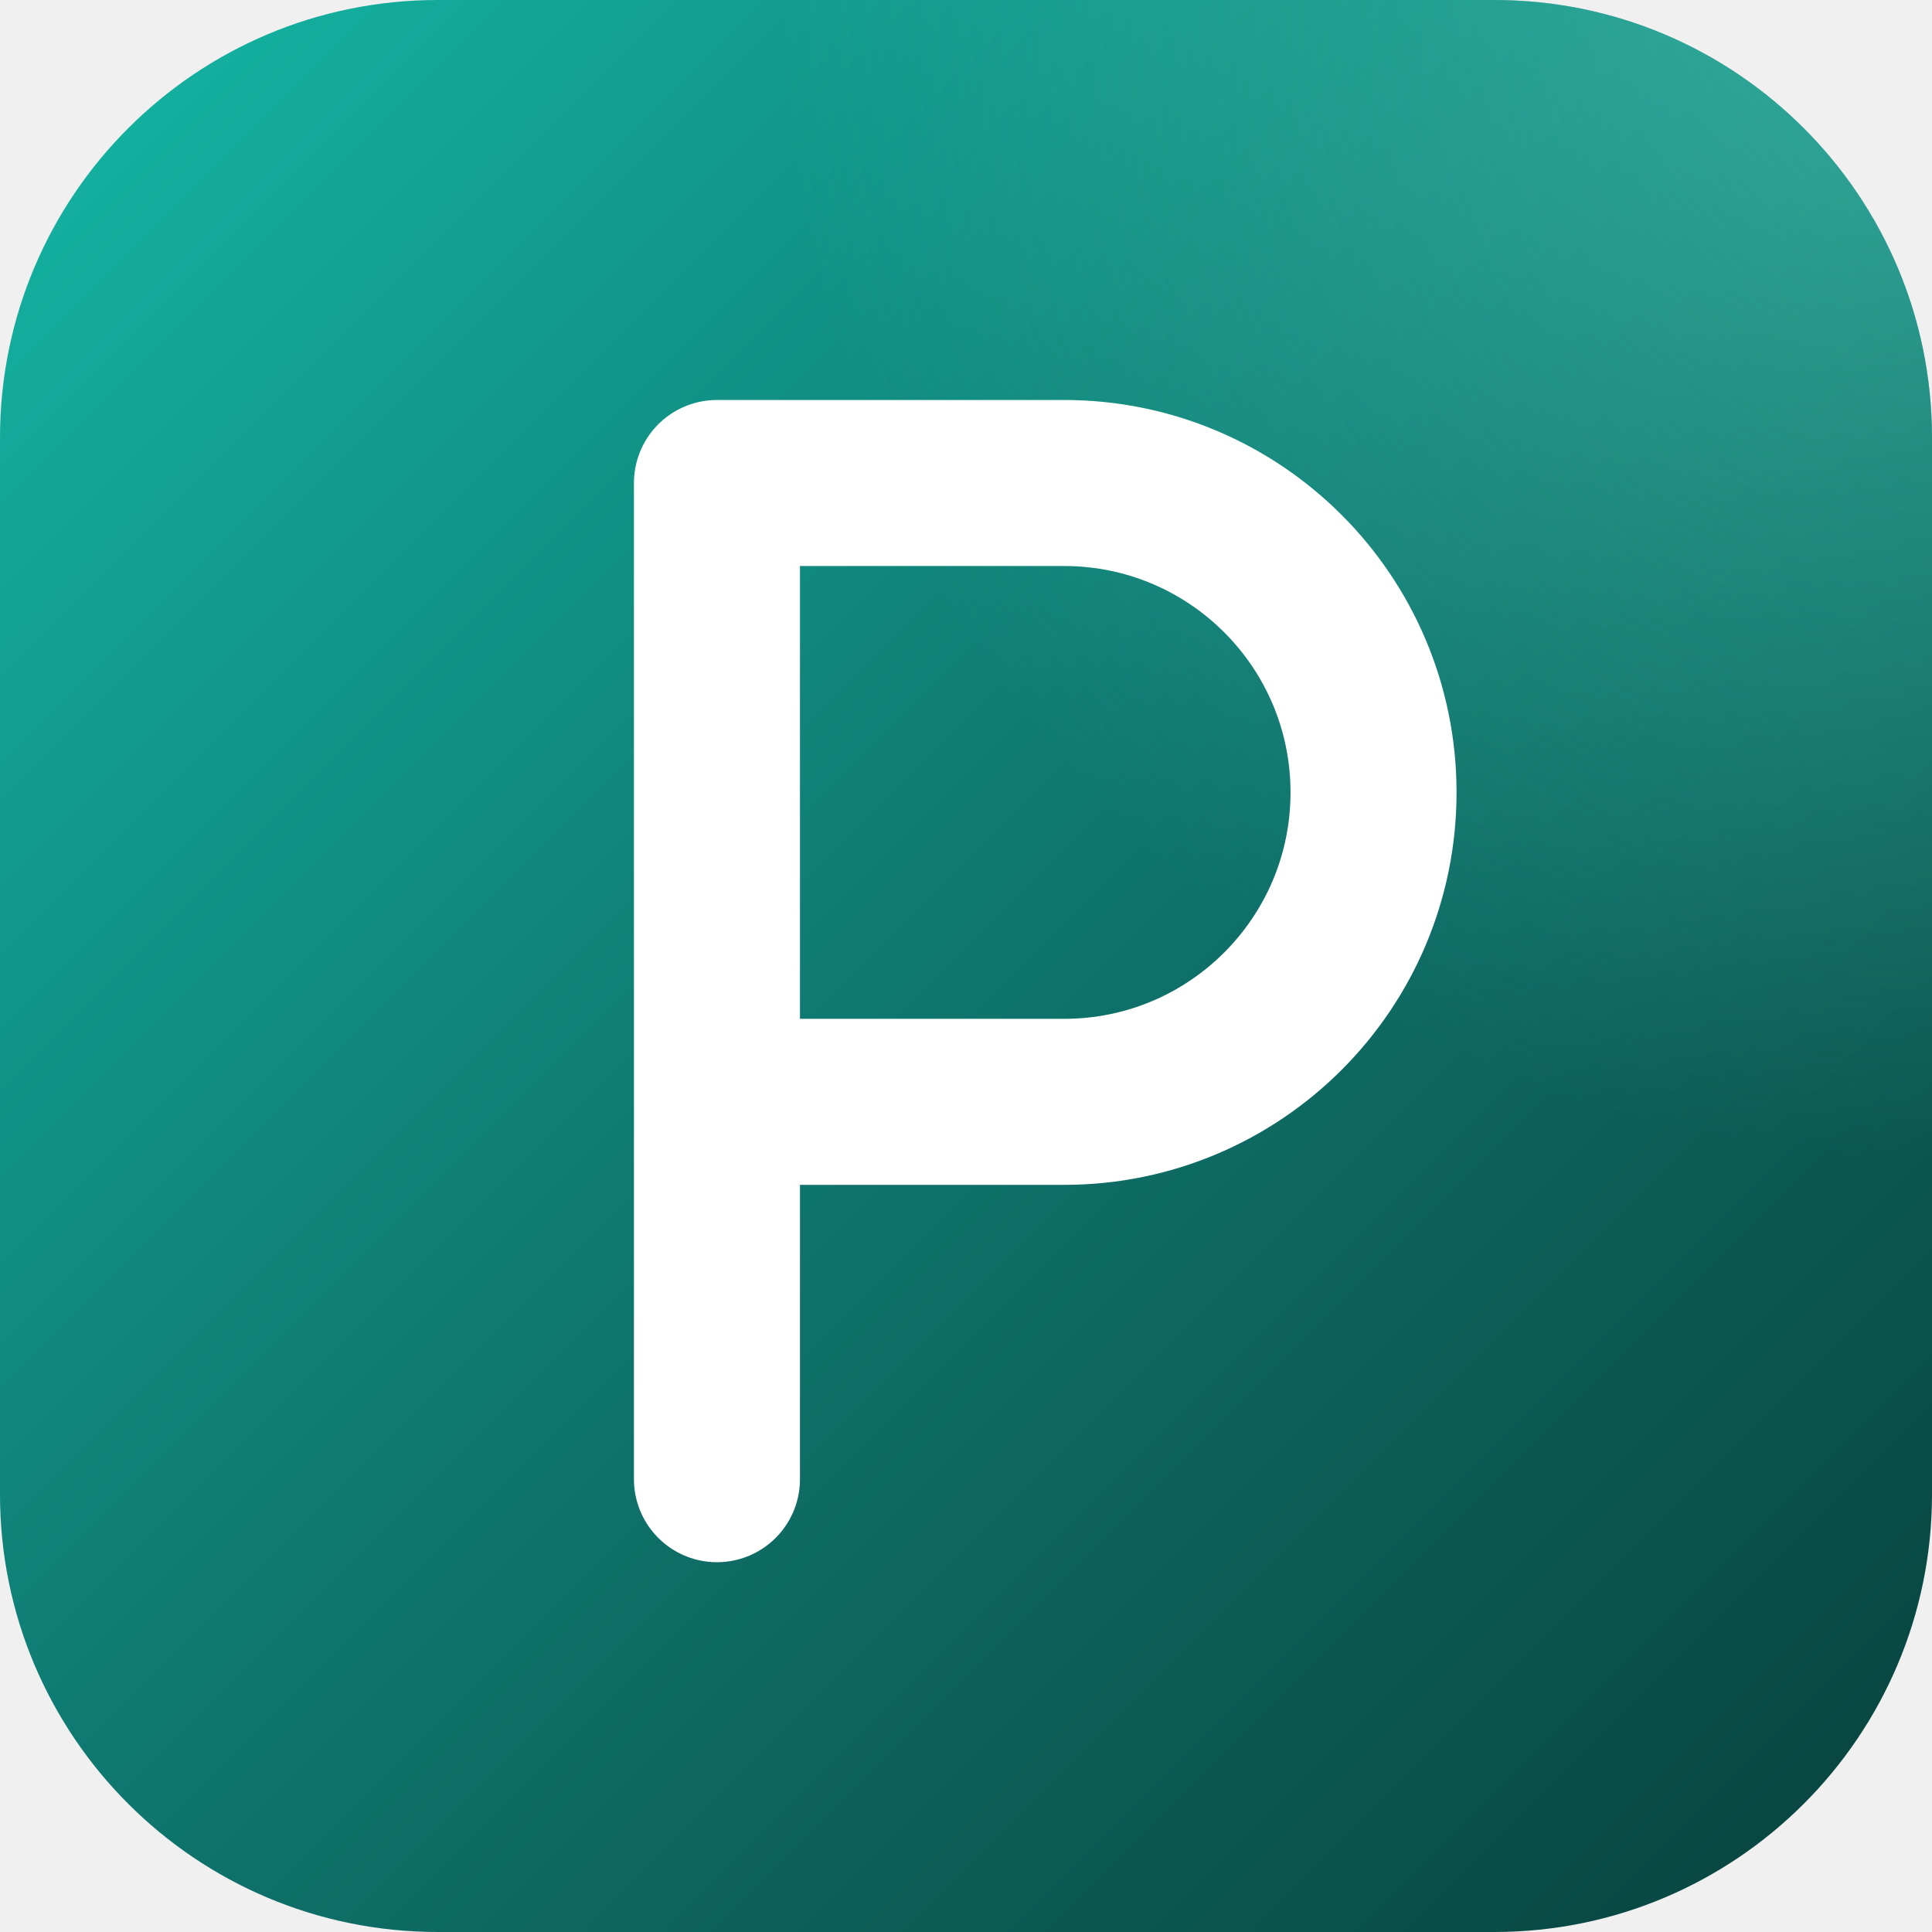
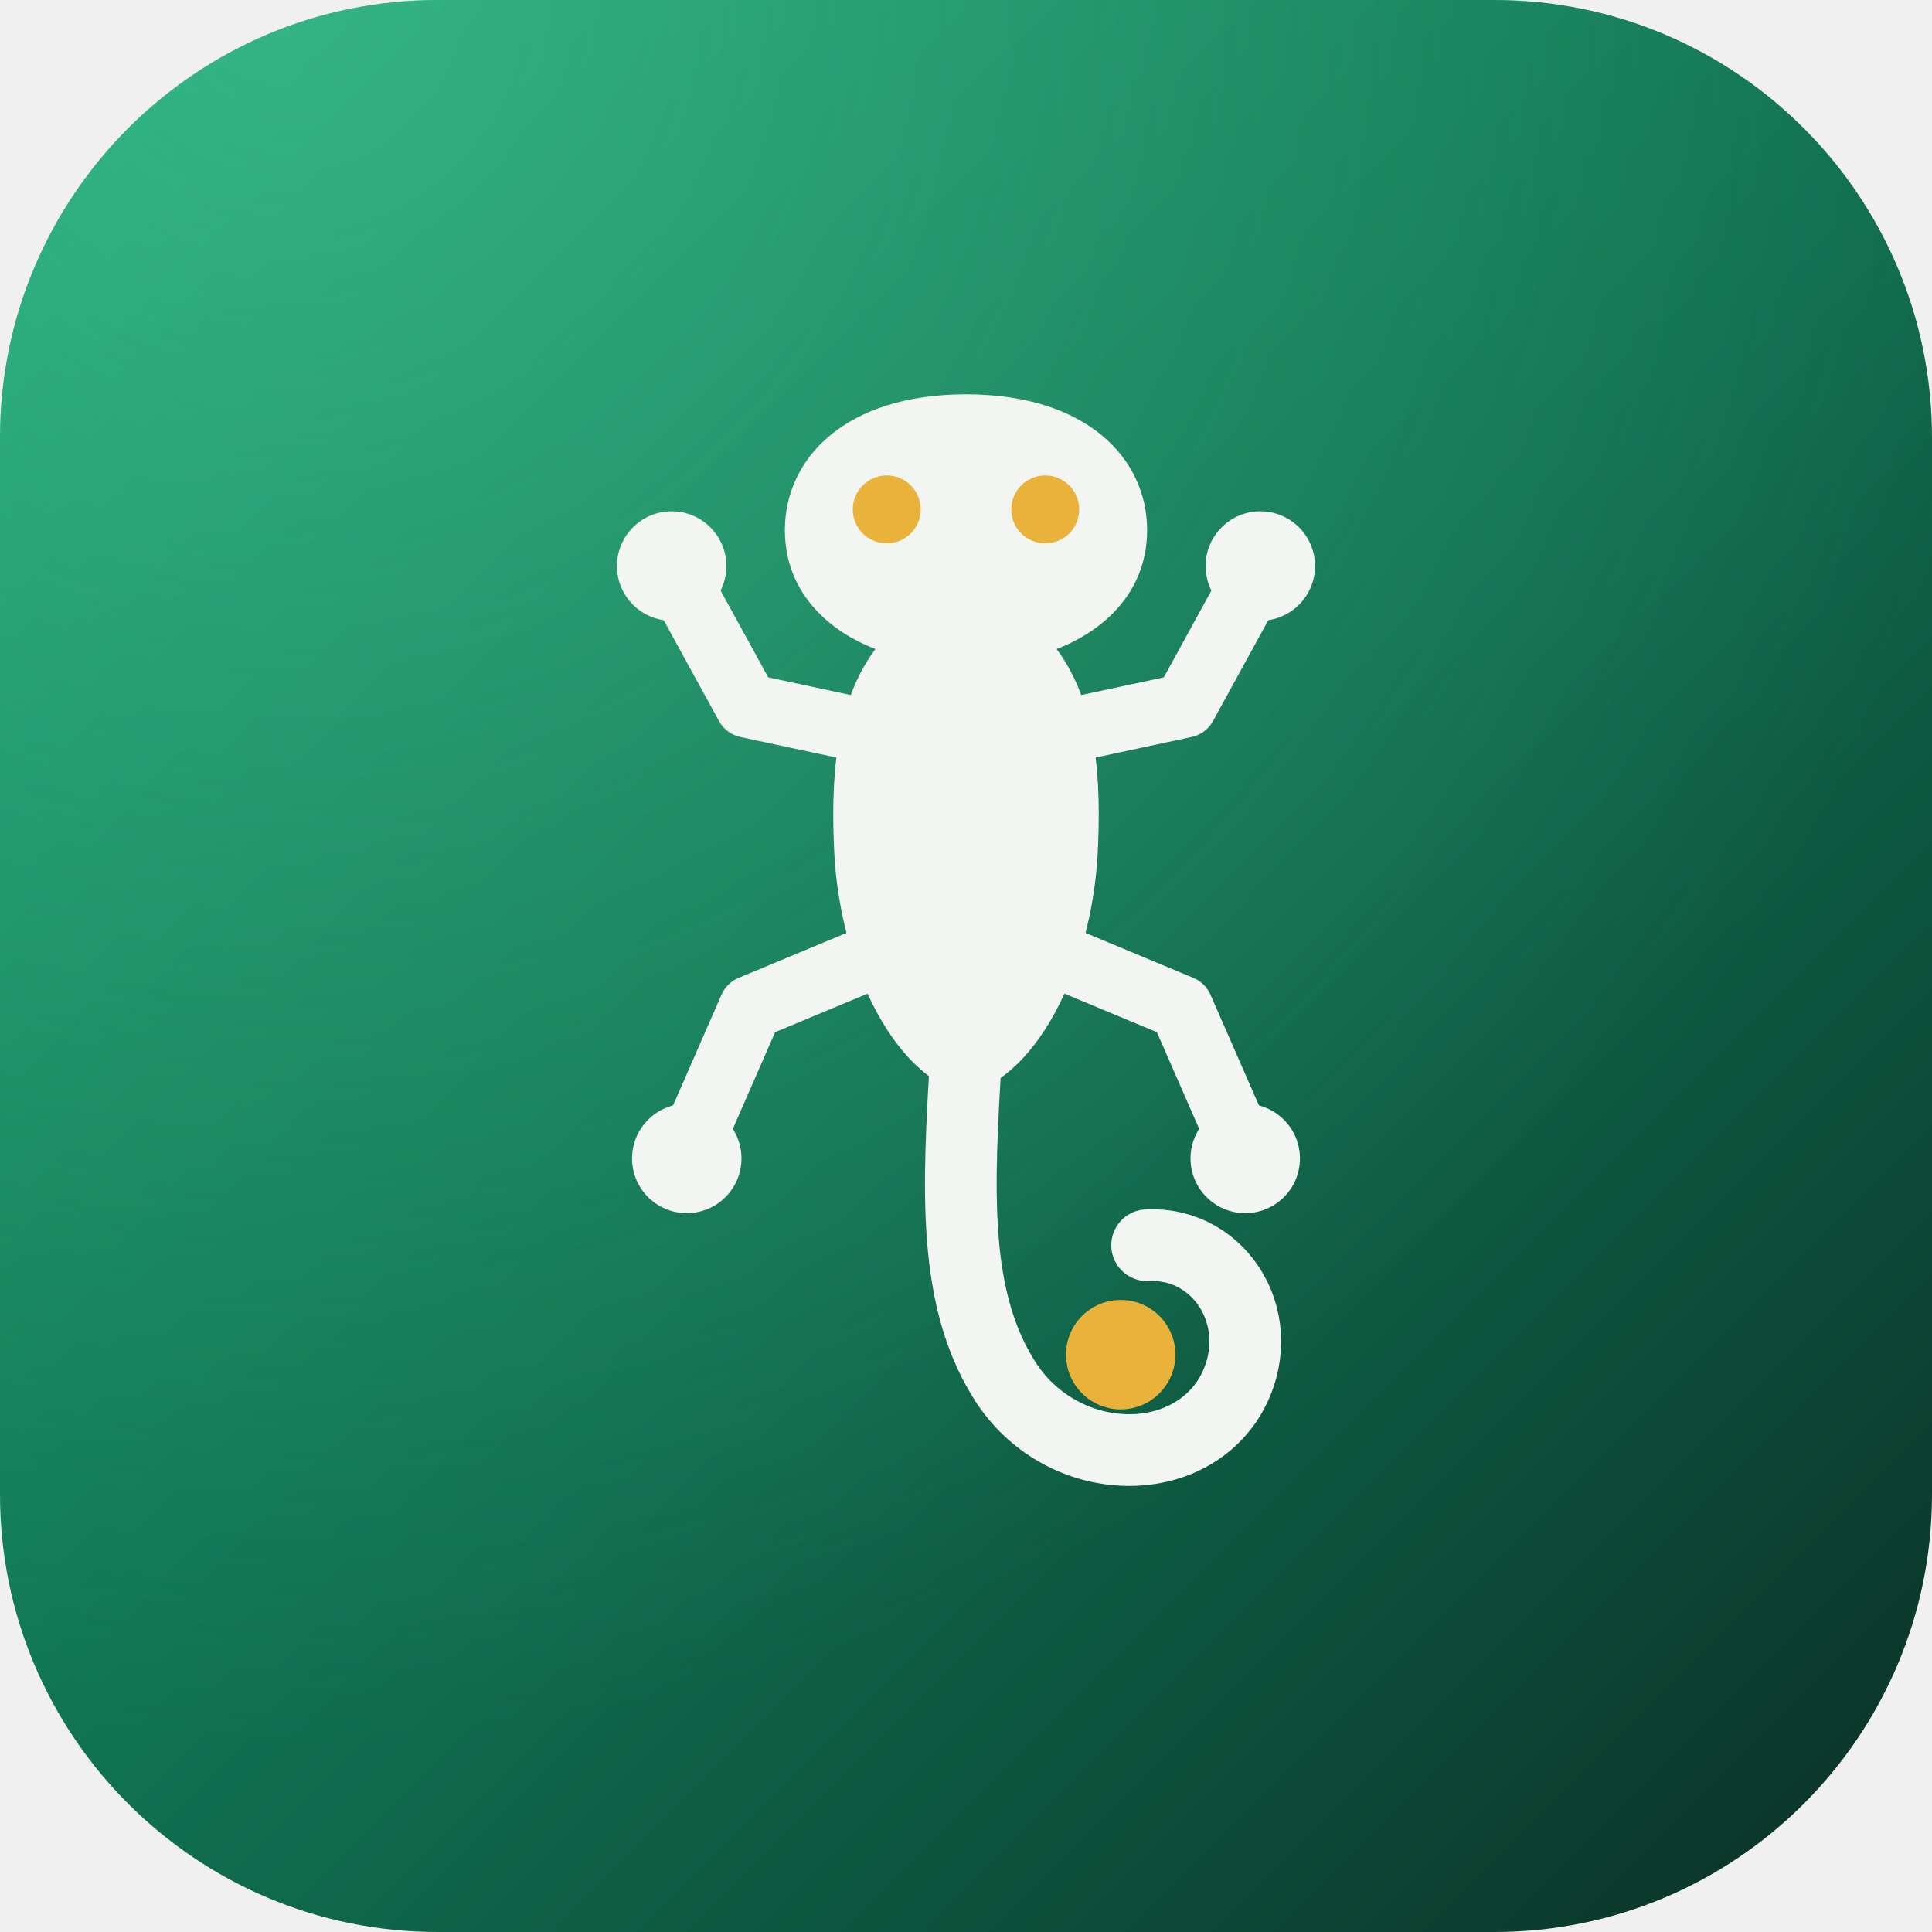
<svg xmlns="http://www.w3.org/2000/svg" viewBox="0 0 512 512">
  <defs>
    <linearGradient id="g" x1="0" y1="0" x2="1" y2="1">
-       <stop offset="0" stop-color="#14b8a6" />
-       <stop offset=".5" stop-color="#0f766e" />
-       <stop offset="1" stop-color="#083f3b" />
+       <stop offset="0" stop-color="#16A06F" />
+       <stop offset=".55" stop-color="#0F6B4D" />
+       <stop offset="1" stop-color="#0A2E24" />
    </linearGradient>
-     <radialGradient id="h" cx="1" cy="0" r="1">
-       <stop offset="0" stop-color="#5eead4" stop-opacity=".45" />
-       <stop offset=".6" stop-color="#5eead4" stop-opacity="0" />
+     <radialGradient id="h" cx=".15" cy="0" r=".9">
+       <stop offset="0" stop-color="#6EE7B7" stop-opacity=".35" />
+       <stop offset="1" stop-color="#6EE7B7" stop-opacity="0" />
    </radialGradient>
  </defs>
  <rect width="512" height="512" rx="116" fill="url(#g)" />
  <rect width="512" height="512" rx="116" fill="url(#h)" />
-   <g fill="none" stroke="#fff" stroke-width="44" stroke-linecap="round" stroke-linejoin="round">
-     <path d="M190 392V128h92a82 82 0 0 1 0 164h-92" />
+   <g transform="translate(96 92) scale(5)" color="#F2F5F1">
+     <g fill="none" stroke="currentColor" stroke-linecap="round" stroke-linejoin="round" stroke-width="3.4">
+       <path d="M27.4 20.5 20.4 19 17 12.8M36.6 20.5 43.6 19 47 12.8M27.8 32 20.6 35 17.8 41.4M36.2 32 43.4 35 46.2 41.4" />
+       <path d="M32 37.5C31.6 44.5 31.2 50.5 34.2 55C37.2 59.4 43.6 59.6 46 55.6C48.2 51.8 45.6 47.4 41.6 47.6" stroke-width="3.8" />
+     </g>
+     <g fill="currentColor">
+       <path d="M32 2.5C38.4 2.5 41.6 5.9 41.6 9.7C41.6 12.9 39.4 15 36.8 16C38.6 18.4 39.2 21.8 39 26.4C38.8 32.4 36 38.6 32 39.6C28 38.6 25.2 32.4 25 26.4C24.8 21.8 25.4 18.4 27.2 16C24.6 15 22.4 12.9 22.4 9.7C22.4 5.9 25.6 2.5 32 2.5Z" />
+       <circle cx="16.4" cy="11.6" r="2.9" />
+       <circle cx="47.6" cy="11.6" r="2.9" />
+       <circle cx="17.2" cy="43" r="2.9" />
+       <circle cx="46.8" cy="43" r="2.9" />
+     </g>
+     <circle cx="40.2" cy="53.4" r="2.9" fill="#E9B23A" />
+     <circle cx="27.8" cy="8.6" r="1.8" fill="#E9B23A" />
+     <circle cx="36.2" cy="8.6" r="1.8" fill="#E9B23A" />
  </g>
</svg>
